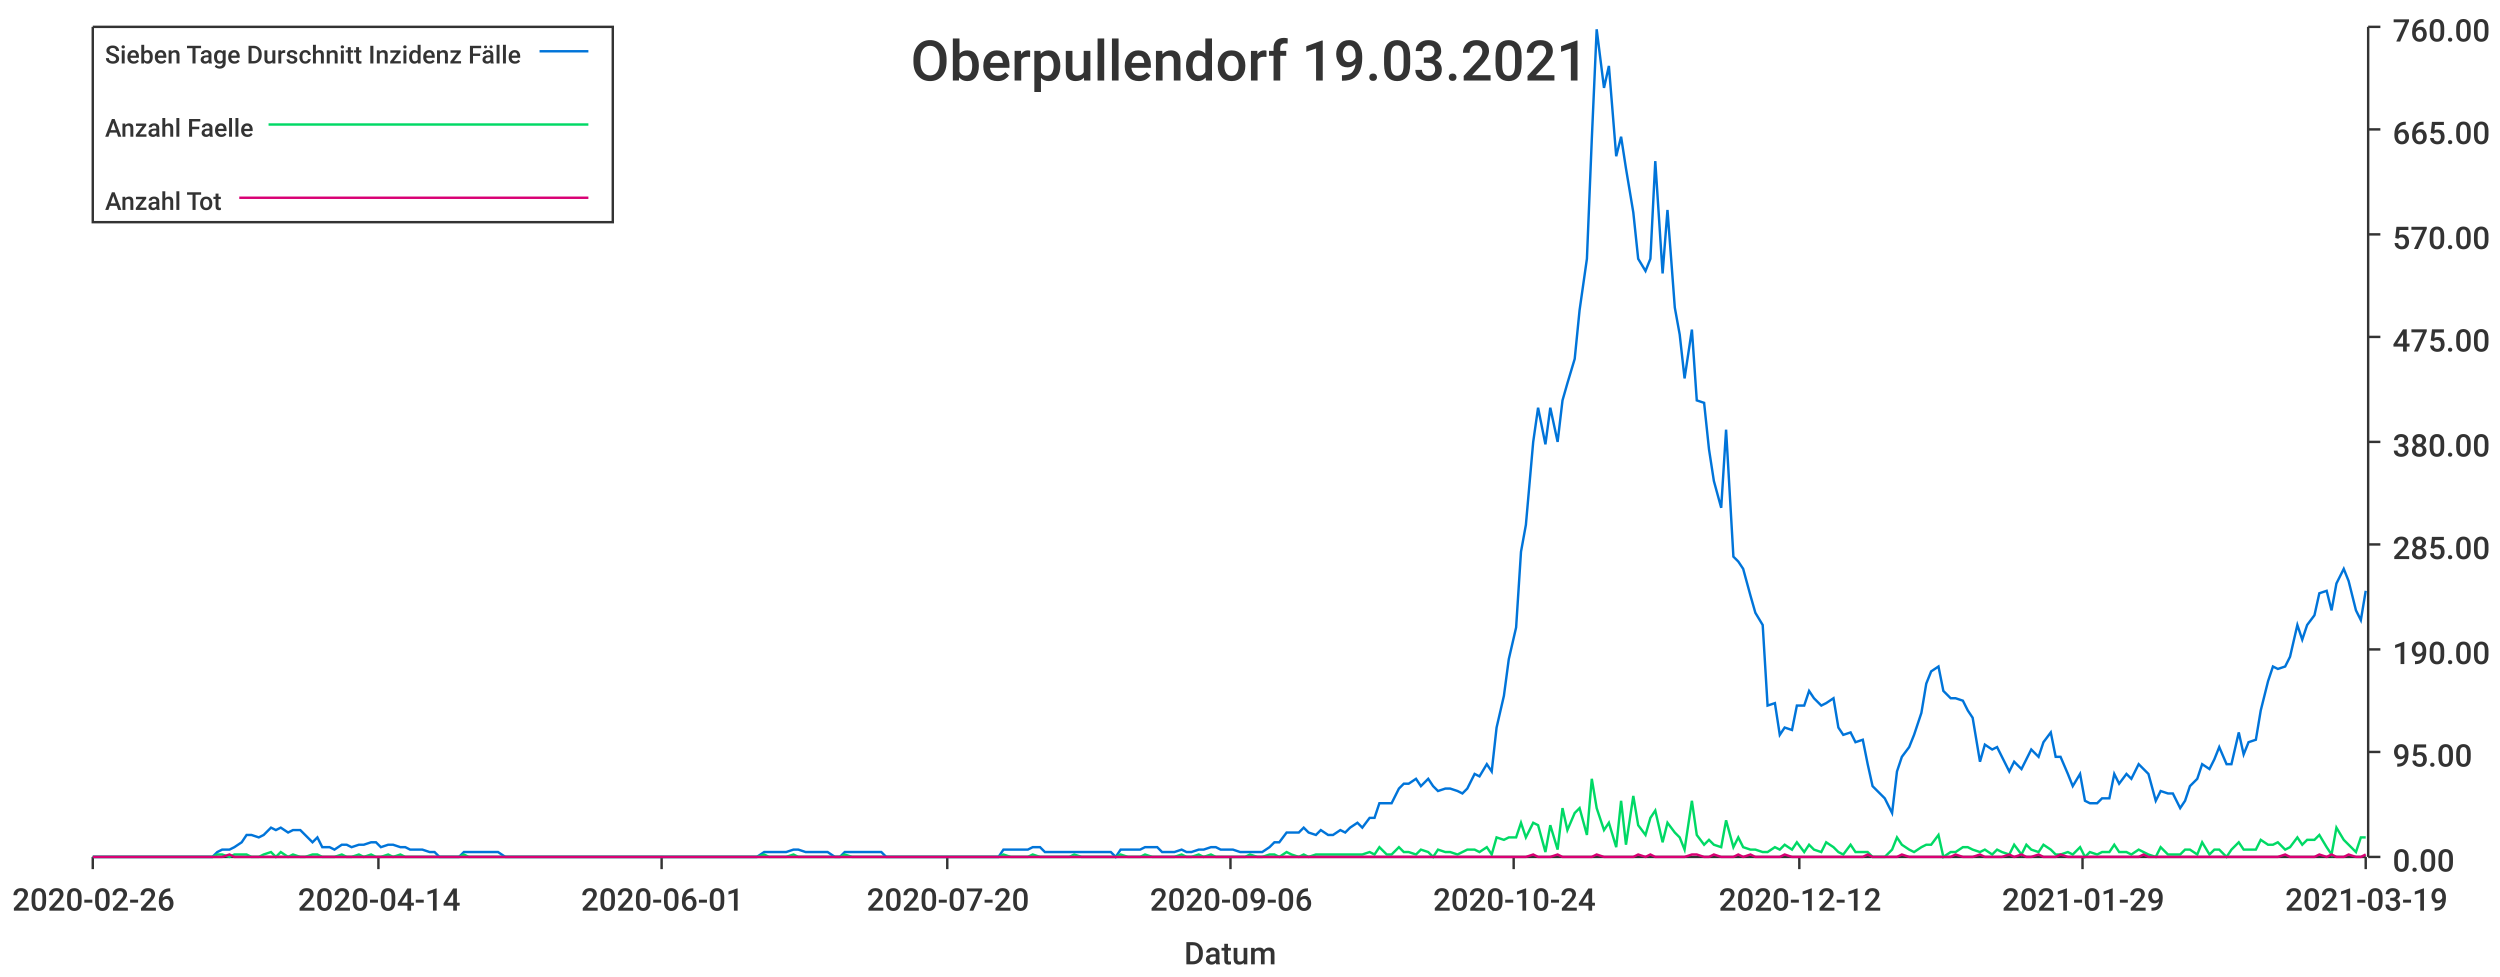
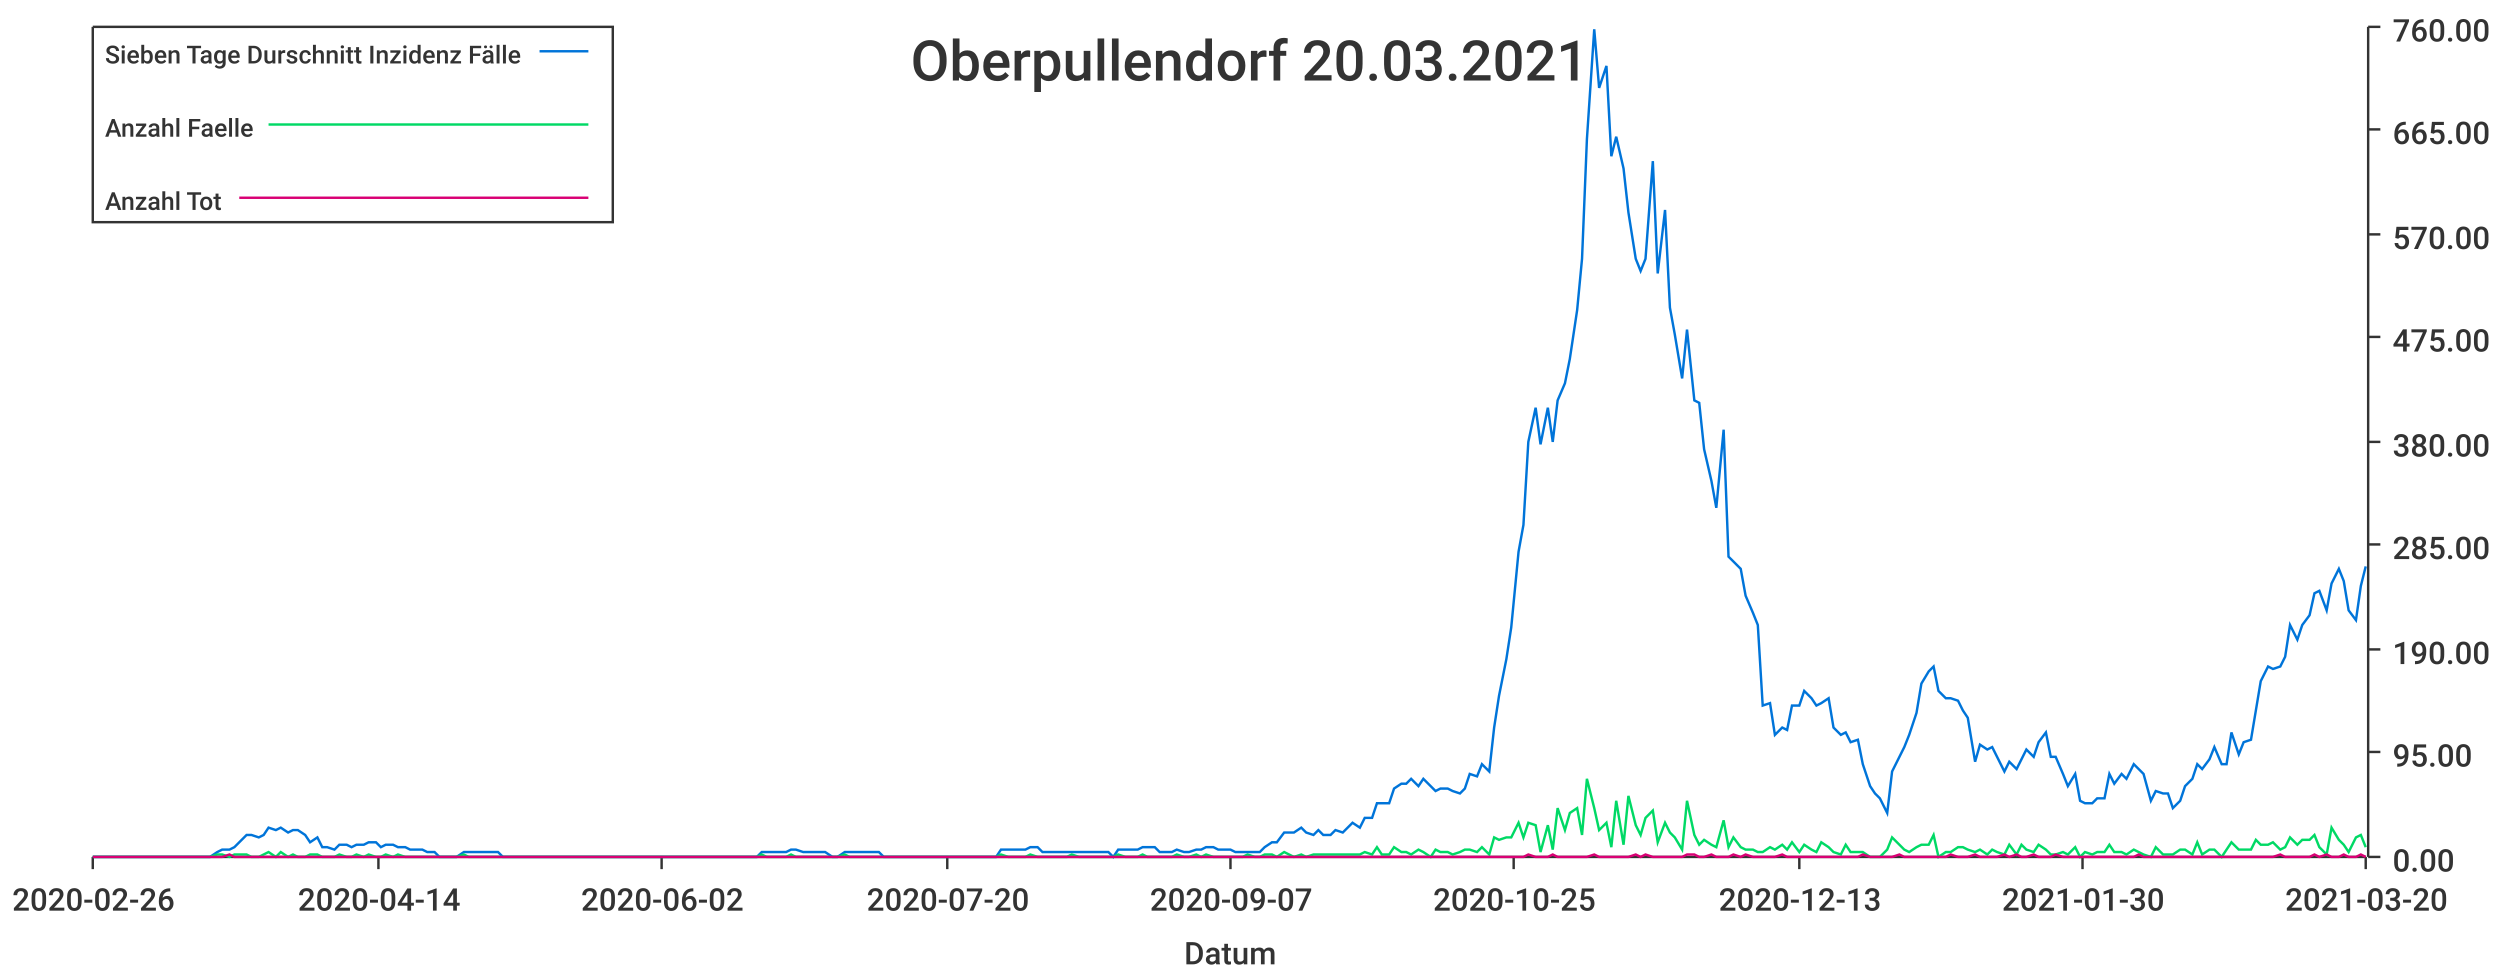
<svg xmlns="http://www.w3.org/2000/svg" width="1024" height="400">\n<path d="M 0 0 L 1024 0 L 1024 400 L 0 400 L 0 0" style="stroke-width:0;stroke:rgba(255,255,255,1.0);fill:rgba(255,255,255,1.0)" />
  <path d="M 38 11 L 969 11 L 969 351 L 38 351 L 38 11" style="stroke-width:0;stroke:rgba(255,255,255,1.0);fill:rgba(255,255,255,1.0)" />
  <path d="M 38 351 L 969 351" style="stroke-width:1;stroke:rgba(51,51,51,1.0);fill:none" />
  <path d="M 38 351 L 38 356" style="stroke-width:1;stroke:rgba(51,51,51,1.0);fill:none" />
  <text x="5" y="373" style="stroke-width:0;stroke:none;fill:rgba(51,51,51,1.0);font-size:12.8px;font-family:'Roboto Medium',sans-serif">2020-02-26</text>
  <path d="M 155 351 L 155 356" style="stroke-width:1;stroke:rgba(51,51,51,1.0);fill:none" />
  <text x="122" y="373" style="stroke-width:0;stroke:none;fill:rgba(51,51,51,1.0);font-size:12.8px;font-family:'Roboto Medium',sans-serif">2020-04-14</text>
  <path d="M 271 351 L 271 356" style="stroke-width:1;stroke:rgba(51,51,51,1.0);fill:none" />
-   <text x="238" y="373" style="stroke-width:0;stroke:none;fill:rgba(51,51,51,1.0);font-size:12.8px;font-family:'Roboto Medium',sans-serif">2020-06-01</text>
+   <text x="238" y="373" style="stroke-width:0;stroke:none;fill:rgba(51,51,51,1.0);font-size:12.8px;font-family:'Roboto Medium',sans-serif">2020-06-02</text>
  <path d="M 388 351 L 388 356" style="stroke-width:1;stroke:rgba(51,51,51,1.0);fill:none" />
  <text x="355" y="373" style="stroke-width:0;stroke:none;fill:rgba(51,51,51,1.0);font-size:12.8px;font-family:'Roboto Medium',sans-serif">2020-07-20</text>
  <path d="M 504 351 L 504 356" style="stroke-width:1;stroke:rgba(51,51,51,1.0);fill:none" />
-   <text x="471" y="373" style="stroke-width:0;stroke:none;fill:rgba(51,51,51,1.0);font-size:12.8px;font-family:'Roboto Medium',sans-serif">2020-09-06</text>
+   <text x="471" y="373" style="stroke-width:0;stroke:none;fill:rgba(51,51,51,1.0);font-size:12.8px;font-family:'Roboto Medium',sans-serif">2020-09-07</text>
  <path d="M 620 351 L 620 356" style="stroke-width:1;stroke:rgba(51,51,51,1.0);fill:none" />
-   <text x="587" y="373" style="stroke-width:0;stroke:none;fill:rgba(51,51,51,1.0);font-size:12.8px;font-family:'Roboto Medium',sans-serif">2020-10-24</text>
+   <text x="587" y="373" style="stroke-width:0;stroke:none;fill:rgba(51,51,51,1.0);font-size:12.8px;font-family:'Roboto Medium',sans-serif">2020-10-25</text>
  <path d="M 737 351 L 737 356" style="stroke-width:1;stroke:rgba(51,51,51,1.0);fill:none" />
-   <text x="704" y="373" style="stroke-width:0;stroke:none;fill:rgba(51,51,51,1.0);font-size:12.8px;font-family:'Roboto Medium',sans-serif">2020-12-12</text>
+   <text x="704" y="373" style="stroke-width:0;stroke:none;fill:rgba(51,51,51,1.0);font-size:12.8px;font-family:'Roboto Medium',sans-serif">2020-12-13</text>
  <path d="M 853 351 L 853 356" style="stroke-width:1;stroke:rgba(51,51,51,1.0);fill:none" />
-   <text x="820" y="373" style="stroke-width:0;stroke:none;fill:rgba(51,51,51,1.0);font-size:12.8px;font-family:'Roboto Medium',sans-serif">2021-01-29</text>
+   <text x="820" y="373" style="stroke-width:0;stroke:none;fill:rgba(51,51,51,1.0);font-size:12.8px;font-family:'Roboto Medium',sans-serif">2021-01-30</text>
  <path d="M 969 351 L 969 356" style="stroke-width:1;stroke:rgba(51,51,51,1.0);fill:none" />
-   <text x="936" y="373" style="stroke-width:0;stroke:none;fill:rgba(51,51,51,1.0);font-size:12.8px;font-family:'Roboto Medium',sans-serif">2021-03-19</text>
+   <text x="936" y="373" style="stroke-width:0;stroke:none;fill:rgba(51,51,51,1.0);font-size:12.8px;font-family:'Roboto Medium',sans-serif">2021-03-20</text>
  <text x="485" y="395" style="stroke-width:0;stroke:none;fill:rgba(51,51,51,1.0);font-size:12.8px;font-family:'Roboto Medium',sans-serif">Datum</text>
  <path d="M 970 351 L 970 11" style="stroke-width:1;stroke:rgba(51,51,51,1.0);fill:none" />
  <path d="M 970 351 L 975 351" style="stroke-width:1;stroke:rgba(51,51,51,1.0);fill:none" />
  <text x="980" y="357" style="stroke-width:0;stroke:none;fill:rgba(51,51,51,1.0);font-size:12.8px;font-family:'Roboto Medium',sans-serif">0.00</text>
  <path d="M 970 308 L 975 308" style="stroke-width:1;stroke:rgba(51,51,51,1.0);fill:none" />
  <text x="980" y="314" style="stroke-width:0;stroke:none;fill:rgba(51,51,51,1.0);font-size:12.8px;font-family:'Roboto Medium',sans-serif">95.00</text>
  <path d="M 970 266 L 975 266" style="stroke-width:1;stroke:rgba(51,51,51,1.0);fill:none" />
  <text x="980" y="272" style="stroke-width:0;stroke:none;fill:rgba(51,51,51,1.0);font-size:12.8px;font-family:'Roboto Medium',sans-serif">190.00</text>
  <path d="M 970 223 L 975 223" style="stroke-width:1;stroke:rgba(51,51,51,1.0);fill:none" />
  <text x="980" y="229" style="stroke-width:0;stroke:none;fill:rgba(51,51,51,1.0);font-size:12.8px;font-family:'Roboto Medium',sans-serif">285.00</text>
  <path d="M 970 181 L 975 181" style="stroke-width:1;stroke:rgba(51,51,51,1.0);fill:none" />
  <text x="980" y="187" style="stroke-width:0;stroke:none;fill:rgba(51,51,51,1.0);font-size:12.8px;font-family:'Roboto Medium',sans-serif">380.00</text>
  <path d="M 970 138 L 975 138" style="stroke-width:1;stroke:rgba(51,51,51,1.0);fill:none" />
  <text x="980" y="144" style="stroke-width:0;stroke:none;fill:rgba(51,51,51,1.0);font-size:12.8px;font-family:'Roboto Medium',sans-serif">475.00</text>
  <path d="M 970 96 L 975 96" style="stroke-width:1;stroke:rgba(51,51,51,1.0);fill:none" />
  <text x="980" y="102" style="stroke-width:0;stroke:none;fill:rgba(51,51,51,1.0);font-size:12.8px;font-family:'Roboto Medium',sans-serif">570.00</text>
  <path d="M 970 53 L 975 53" style="stroke-width:1;stroke:rgba(51,51,51,1.0);fill:none" />
  <text x="980" y="59" style="stroke-width:0;stroke:none;fill:rgba(51,51,51,1.0);font-size:12.8px;font-family:'Roboto Medium',sans-serif">665.00</text>
  <path d="M 970 11 L 975 11" style="stroke-width:1;stroke:rgba(51,51,51,1.0);fill:none" />
  <text x="980" y="17" style="stroke-width:0;stroke:none;fill:rgba(51,51,51,1.0);font-size:12.8px;font-family:'Roboto Medium',sans-serif">760.00</text>
-   <path d="M 38 351 L 41 351 L 43 351 L 46 351 L 48 351 L 51 351 L 53 351 L 55 351 L 58 351 L 60 351 L 63 351 L 65 351 L 67 351 L 70 351 L 72 351 L 75 351 L 77 351 L 79 351 L 82 351 L 84 351 L 87 351 L 89 349 L 91 348 L 94 348 L 96 347 L 99 345 L 101 342 L 103 342 L 106 343 L 108 342 L 111 339 L 113 340 L 115 339 L 118 341 L 120 340 L 123 340 L 125 342 L 128 345 L 130 343 L 132 347 L 135 347 L 137 348 L 140 346 L 142 346 L 144 347 L 147 346 L 149 346 L 152 345 L 154 345 L 156 347 L 159 346 L 161 346 L 164 347 L 166 347 L 168 348 L 171 348 L 173 348 L 176 349 L 178 349 L 180 351 L 183 351 L 185 351 L 188 351 L 190 349 L 192 349 L 195 349 L 197 349 L 200 349 L 202 349 L 204 349 L 207 351 L 209 351 L 212 351 L 214 351 L 217 351 L 219 351 L 221 351 L 224 351 L 226 351 L 229 351 L 231 351 L 233 351 L 236 351 L 238 351 L 241 351 L 243 351 L 245 351 L 248 351 L 250 351 L 253 351 L 255 351 L 257 351 L 260 351 L 262 351 L 265 351 L 267 351 L 269 351 L 272 351 L 274 351 L 277 351 L 279 351 L 281 351 L 284 351 L 286 351 L 289 351 L 291 351 L 294 351 L 296 351 L 298 351 L 301 351 L 303 351 L 306 351 L 308 351 L 310 351 L 313 349 L 315 349 L 318 349 L 320 349 L 322 349 L 325 348 L 327 348 L 330 349 L 332 349 L 334 349 L 337 349 L 339 349 L 342 351 L 344 351 L 346 349 L 349 349 L 351 349 L 354 349 L 356 349 L 358 349 L 361 349 L 363 351 L 366 351 L 368 351 L 370 351 L 373 351 L 375 351 L 378 351 L 380 351 L 383 351 L 385 351 L 387 351 L 390 351 L 392 351 L 395 351 L 397 351 L 399 351 L 402 351 L 404 351 L 407 351 L 409 351 L 411 348 L 414 348 L 416 348 L 419 348 L 421 348 L 423 347 L 426 347 L 428 349 L 431 349 L 433 349 L 435 349 L 438 349 L 440 349 L 443 349 L 445 349 L 447 349 L 450 349 L 452 349 L 455 349 L 457 351 L 459 348 L 462 348 L 464 348 L 467 348 L 469 347 L 472 347 L 474 347 L 476 349 L 479 349 L 481 349 L 484 348 L 486 349 L 488 349 L 491 348 L 493 348 L 496 347 L 498 347 L 500 348 L 503 348 L 505 348 L 508 349 L 510 349 L 512 349 L 515 349 L 517 349 L 520 347 L 522 345 L 524 345 L 527 341 L 529 341 L 532 341 L 534 339 L 536 341 L 539 342 L 541 340 L 544 342 L 546 342 L 549 340 L 551 341 L 553 339 L 556 337 L 558 339 L 561 335 L 563 335 L 565 329 L 568 329 L 570 329 L 573 323 L 575 321 L 577 321 L 580 319 L 582 322 L 585 319 L 587 322 L 589 324 L 592 323 L 594 323 L 597 324 L 599 325 L 601 323 L 604 317 L 606 318 L 609 313 L 611 316 L 613 298 L 616 285 L 618 270 L 621 257 L 623 226 L 625 215 L 628 181 L 630 167 L 633 182 L 635 167 L 638 181 L 640 164 L 642 157 L 645 147 L 647 127 L 650 106 L 652 57 L 654 12 L 657 36 L 659 27 L 662 64 L 664 56 L 666 69 L 669 87 L 671 106 L 674 111 L 676 106 L 678 66 L 681 112 L 683 86 L 686 126 L 688 137 L 690 155 L 693 135 L 695 164 L 698 165 L 700 184 L 702 197 L 705 208 L 707 176 L 710 228 L 712 230 L 714 233 L 717 244 L 719 251 L 722 256 L 724 289 L 727 288 L 729 301 L 731 298 L 734 299 L 736 289 L 739 289 L 741 283 L 743 286 L 746 289 L 748 288 L 751 286 L 753 298 L 755 301 L 758 300 L 760 304 L 763 303 L 765 313 L 767 322 L 770 325 L 772 327 L 775 333 L 777 316 L 779 310 L 782 306 L 784 301 L 787 292 L 789 280 L 791 275 L 794 273 L 796 283 L 799 286 L 801 286 L 804 287 L 806 291 L 808 294 L 811 312 L 813 305 L 816 307 L 818 306 L 820 310 L 823 316 L 825 312 L 828 315 L 830 311 L 832 307 L 835 310 L 837 304 L 840 300 L 842 310 L 844 310 L 847 317 L 849 322 L 852 317 L 854 328 L 856 329 L 859 329 L 861 327 L 864 327 L 866 317 L 868 321 L 871 317 L 873 319 L 876 313 L 878 315 L 880 317 L 883 328 L 885 324 L 888 325 L 890 325 L 893 331 L 895 328 L 897 322 L 900 319 L 902 313 L 905 315 L 907 311 L 909 306 L 912 313 L 914 313 L 917 300 L 919 309 L 921 304 L 924 303 L 926 291 L 929 279 L 931 273 L 933 274 L 936 273 L 938 269 L 941 256 L 943 262 L 945 256 L 948 252 L 950 243 L 953 242 L 955 250 L 957 239 L 960 233 L 962 238 L 965 250 L 967 254 L 969 242" style="stroke-width:1;stroke:rgba(0,116,217,1.0);fill:none" />
-   <path d="M 38 351 L 41 351 L 43 351 L 46 351 L 48 351 L 51 351 L 53 351 L 55 351 L 58 351 L 60 351 L 63 351 L 65 351 L 67 351 L 70 351 L 72 351 L 75 351 L 77 351 L 79 351 L 82 351 L 84 351 L 87 351 L 89 350 L 91 350 L 94 351 L 96 350 L 99 350 L 101 350 L 103 351 L 106 351 L 108 350 L 111 349 L 113 351 L 115 349 L 118 351 L 120 350 L 123 351 L 125 351 L 128 350 L 130 350 L 132 351 L 135 351 L 137 351 L 140 350 L 142 351 L 144 351 L 147 350 L 149 351 L 152 350 L 154 351 L 156 351 L 159 350 L 161 351 L 164 350 L 166 351 L 168 351 L 171 351 L 173 351 L 176 351 L 178 351 L 180 351 L 183 351 L 185 351 L 188 351 L 190 350 L 192 351 L 195 351 L 197 351 L 200 351 L 202 351 L 204 351 L 207 351 L 209 351 L 212 351 L 214 351 L 217 351 L 219 351 L 221 351 L 224 351 L 226 351 L 229 351 L 231 351 L 233 351 L 236 351 L 238 351 L 241 351 L 243 351 L 245 351 L 248 351 L 250 351 L 253 351 L 255 351 L 257 351 L 260 351 L 262 351 L 265 351 L 267 351 L 269 351 L 272 351 L 274 351 L 277 351 L 279 351 L 281 351 L 284 351 L 286 351 L 289 351 L 291 351 L 294 351 L 296 351 L 298 351 L 301 351 L 303 351 L 306 351 L 308 351 L 310 351 L 313 350 L 315 351 L 318 351 L 320 351 L 322 351 L 325 350 L 327 351 L 330 351 L 332 351 L 334 351 L 337 351 L 339 351 L 342 351 L 344 351 L 346 350 L 349 351 L 351 351 L 354 351 L 356 351 L 358 351 L 361 351 L 363 351 L 366 351 L 368 351 L 370 351 L 373 351 L 375 351 L 378 351 L 380 351 L 383 351 L 385 351 L 387 351 L 390 351 L 392 351 L 395 351 L 397 351 L 399 351 L 402 351 L 404 351 L 407 351 L 409 351 L 411 350 L 414 351 L 416 351 L 419 351 L 421 351 L 423 350 L 426 351 L 428 351 L 431 351 L 433 351 L 435 351 L 438 351 L 440 350 L 443 351 L 445 351 L 447 351 L 450 351 L 452 351 L 455 351 L 457 351 L 459 350 L 462 351 L 464 351 L 467 351 L 469 350 L 472 351 L 474 351 L 476 351 L 479 351 L 481 351 L 484 350 L 486 351 L 488 351 L 491 350 L 493 351 L 496 350 L 498 351 L 500 351 L 503 351 L 505 351 L 508 351 L 510 351 L 512 350 L 515 351 L 517 351 L 520 350 L 522 350 L 524 351 L 527 349 L 529 350 L 532 351 L 534 350 L 536 351 L 539 350 L 541 350 L 544 350 L 546 350 L 549 350 L 551 350 L 553 350 L 556 350 L 558 350 L 561 349 L 563 350 L 565 347 L 568 350 L 570 350 L 573 347 L 575 349 L 577 349 L 580 350 L 582 348 L 585 349 L 587 351 L 589 348 L 592 349 L 594 349 L 597 350 L 599 349 L 601 348 L 604 348 L 606 349 L 609 347 L 611 350 L 613 343 L 616 344 L 618 343 L 621 343 L 623 337 L 625 343 L 628 337 L 630 338 L 633 349 L 635 338 L 638 348 L 640 331 L 642 340 L 645 333 L 647 331 L 650 342 L 652 319 L 654 331 L 657 340 L 659 337 L 662 347 L 664 328 L 666 346 L 669 326 L 671 338 L 674 342 L 676 335 L 678 332 L 681 345 L 683 337 L 686 341 L 688 343 L 690 348 L 693 328 L 695 342 L 698 346 L 700 344 L 702 346 L 705 347 L 707 336 L 710 347 L 712 343 L 714 347 L 717 348 L 719 348 L 722 349 L 724 349 L 727 347 L 729 348 L 731 346 L 734 348 L 736 345 L 739 349 L 741 346 L 743 348 L 746 349 L 748 345 L 751 347 L 753 349 L 755 350 L 758 346 L 760 349 L 763 349 L 765 349 L 767 351 L 770 351 L 772 351 L 775 348 L 777 343 L 779 346 L 782 348 L 784 349 L 787 347 L 789 346 L 791 346 L 794 342 L 796 351 L 799 349 L 801 349 L 804 347 L 806 347 L 808 348 L 811 349 L 813 348 L 816 350 L 818 348 L 820 349 L 823 350 L 825 346 L 828 350 L 830 346 L 832 348 L 835 349 L 837 346 L 840 348 L 842 350 L 844 350 L 847 349 L 849 350 L 852 347 L 854 351 L 856 349 L 859 350 L 861 349 L 864 349 L 866 346 L 868 349 L 871 349 L 873 350 L 876 348 L 878 349 L 880 350 L 883 351 L 885 347 L 888 350 L 890 350 L 893 350 L 895 348 L 897 348 L 900 350 L 902 345 L 905 350 L 907 348 L 909 348 L 912 351 L 914 348 L 917 345 L 919 348 L 921 348 L 924 348 L 926 344 L 929 346 L 931 346 L 933 345 L 936 348 L 938 347 L 941 343 L 943 346 L 945 344 L 948 344 L 950 342 L 953 347 L 955 350 L 957 339 L 960 344 L 962 346 L 965 349 L 967 343 L 969 343" style="stroke-width:1;stroke:rgba(0,217,101,1.0);fill:none" />
-   <path d="M 38 351 L 41 351 L 43 351 L 46 351 L 48 351 L 51 351 L 53 351 L 55 351 L 58 351 L 60 351 L 63 351 L 65 351 L 67 351 L 70 351 L 72 351 L 75 351 L 77 351 L 79 351 L 82 351 L 84 351 L 87 351 L 89 351 L 91 351 L 94 350 L 96 351 L 99 351 L 101 351 L 103 351 L 106 351 L 108 351 L 111 351 L 113 351 L 115 351 L 118 351 L 120 351 L 123 351 L 125 351 L 128 351 L 130 351 L 132 351 L 135 351 L 137 351 L 140 351 L 142 351 L 144 351 L 147 351 L 149 351 L 152 351 L 154 351 L 156 351 L 159 351 L 161 351 L 164 351 L 166 351 L 168 351 L 171 351 L 173 351 L 176 351 L 178 351 L 180 351 L 183 351 L 185 351 L 188 351 L 190 351 L 192 351 L 195 351 L 197 351 L 200 351 L 202 351 L 204 351 L 207 351 L 209 351 L 212 351 L 214 351 L 217 351 L 219 351 L 221 351 L 224 351 L 226 351 L 229 351 L 231 351 L 233 351 L 236 351 L 238 351 L 241 351 L 243 351 L 245 351 L 248 351 L 250 351 L 253 351 L 255 351 L 257 351 L 260 351 L 262 351 L 265 351 L 267 351 L 269 351 L 272 351 L 274 351 L 277 351 L 279 351 L 281 351 L 284 351 L 286 351 L 289 351 L 291 351 L 294 351 L 296 351 L 298 351 L 301 351 L 303 351 L 306 351 L 308 351 L 310 351 L 313 351 L 315 351 L 318 351 L 320 351 L 322 351 L 325 351 L 327 351 L 330 351 L 332 351 L 334 351 L 337 351 L 339 351 L 342 351 L 344 351 L 346 351 L 349 351 L 351 351 L 354 351 L 356 351 L 358 351 L 361 351 L 363 351 L 366 351 L 368 351 L 370 351 L 373 351 L 375 351 L 378 351 L 380 351 L 383 351 L 385 351 L 387 351 L 390 351 L 392 351 L 395 351 L 397 351 L 399 351 L 402 351 L 404 351 L 407 351 L 409 351 L 411 351 L 414 351 L 416 351 L 419 351 L 421 351 L 423 351 L 426 351 L 428 351 L 431 351 L 433 351 L 435 351 L 438 351 L 440 351 L 443 351 L 445 351 L 447 351 L 450 351 L 452 351 L 455 351 L 457 351 L 459 351 L 462 351 L 464 351 L 467 351 L 469 351 L 472 351 L 474 351 L 476 351 L 479 351 L 481 351 L 484 351 L 486 351 L 488 351 L 491 351 L 493 351 L 496 351 L 498 351 L 500 351 L 503 351 L 505 351 L 508 351 L 510 351 L 512 351 L 515 351 L 517 351 L 520 351 L 522 351 L 524 351 L 527 351 L 529 351 L 532 351 L 534 351 L 536 351 L 539 351 L 541 351 L 544 351 L 546 351 L 549 351 L 551 351 L 553 351 L 556 351 L 558 351 L 561 351 L 563 351 L 565 351 L 568 351 L 570 351 L 573 351 L 575 351 L 577 351 L 580 351 L 582 351 L 585 351 L 587 351 L 589 351 L 592 351 L 594 351 L 597 351 L 599 351 L 601 351 L 604 351 L 606 351 L 609 351 L 611 351 L 613 351 L 616 351 L 618 351 L 621 351 L 623 351 L 625 351 L 628 350 L 630 351 L 633 351 L 635 351 L 638 350 L 640 351 L 642 351 L 645 351 L 647 351 L 650 351 L 652 351 L 654 350 L 657 351 L 659 351 L 662 351 L 664 351 L 666 351 L 669 351 L 671 350 L 674 351 L 676 350 L 678 351 L 681 351 L 683 351 L 686 351 L 688 351 L 690 351 L 693 350 L 695 350 L 698 351 L 700 351 L 702 350 L 705 351 L 707 351 L 710 351 L 712 350 L 714 351 L 717 350 L 719 351 L 722 351 L 724 351 L 727 351 L 729 351 L 731 350 L 734 351 L 736 351 L 739 351 L 741 351 L 743 351 L 746 351 L 748 351 L 751 351 L 753 351 L 755 351 L 758 351 L 760 351 L 763 351 L 765 350 L 767 351 L 770 351 L 772 351 L 775 351 L 777 351 L 779 350 L 782 351 L 784 351 L 787 351 L 789 351 L 791 351 L 794 351 L 796 351 L 799 351 L 801 350 L 804 351 L 806 351 L 808 351 L 811 350 L 813 351 L 816 351 L 818 351 L 820 351 L 823 350 L 825 351 L 828 350 L 830 351 L 832 351 L 835 350 L 837 351 L 840 351 L 842 351 L 844 350 L 847 351 L 849 351 L 852 351 L 854 351 L 856 351 L 859 351 L 861 351 L 864 351 L 866 351 L 868 351 L 871 351 L 873 351 L 876 351 L 878 350 L 880 351 L 883 351 L 885 351 L 888 351 L 890 351 L 893 351 L 895 351 L 897 351 L 900 351 L 902 351 L 905 351 L 907 351 L 909 351 L 912 351 L 914 351 L 917 351 L 919 351 L 921 351 L 924 351 L 926 351 L 929 351 L 931 351 L 933 351 L 936 350 L 938 351 L 941 351 L 943 351 L 945 351 L 948 351 L 950 350 L 953 351 L 955 350 L 957 351 L 960 351 L 962 350 L 965 351 L 967 351 L 969 350" style="stroke-width:1;stroke:rgba(217,0,116,1.0);fill:none" />
-   <text x="373" y="33" style="stroke-width:0;stroke:none;fill:rgba(51,51,51,1.0);font-size:23.0px;font-family:'Roboto Medium',sans-serif">Oberpullendorf 19.03.2021</text>
+   <path d="M 38 351 L 41 351 L 43 351 L 46 351 L 48 351 L 50 351 L 53 351 L 55 351 L 58 351 L 60 351 L 62 351 L 65 351 L 67 351 L 70 351 L 72 351 L 74 351 L 77 351 L 79 351 L 82 351 L 84 351 L 86 351 L 89 349 L 91 348 L 94 348 L 96 347 L 98 345 L 101 342 L 103 342 L 106 343 L 108 342 L 110 339 L 113 340 L 115 339 L 118 341 L 120 340 L 122 340 L 125 342 L 127 345 L 130 343 L 132 347 L 134 347 L 137 348 L 139 346 L 142 346 L 144 347 L 146 346 L 149 346 L 151 345 L 154 345 L 156 347 L 158 346 L 161 346 L 163 347 L 166 347 L 168 348 L 170 348 L 173 348 L 175 349 L 178 349 L 180 351 L 182 351 L 185 351 L 187 351 L 190 349 L 192 349 L 194 349 L 197 349 L 199 349 L 202 349 L 204 349 L 206 351 L 209 351 L 211 351 L 214 351 L 216 351 L 218 351 L 221 351 L 223 351 L 226 351 L 228 351 L 230 351 L 233 351 L 235 351 L 238 351 L 240 351 L 242 351 L 245 351 L 247 351 L 250 351 L 252 351 L 254 351 L 257 351 L 259 351 L 262 351 L 264 351 L 266 351 L 269 351 L 271 351 L 274 351 L 276 351 L 278 351 L 281 351 L 283 351 L 286 351 L 288 351 L 290 351 L 293 351 L 295 351 L 298 351 L 300 351 L 302 351 L 305 351 L 307 351 L 310 351 L 312 349 L 314 349 L 317 349 L 319 349 L 322 349 L 324 348 L 326 348 L 329 349 L 331 349 L 334 349 L 336 349 L 338 349 L 341 351 L 343 351 L 346 349 L 348 349 L 350 349 L 353 349 L 355 349 L 358 349 L 360 349 L 362 351 L 365 351 L 367 351 L 370 351 L 372 351 L 374 351 L 377 351 L 379 351 L 382 351 L 384 351 L 386 351 L 389 351 L 391 351 L 394 351 L 396 351 L 398 351 L 401 351 L 403 351 L 406 351 L 408 351 L 410 348 L 413 348 L 415 348 L 418 348 L 420 348 L 422 347 L 425 347 L 427 349 L 430 349 L 432 349 L 434 349 L 437 349 L 439 349 L 442 349 L 444 349 L 446 349 L 449 349 L 451 349 L 454 349 L 456 351 L 458 348 L 461 348 L 463 348 L 466 348 L 468 347 L 470 347 L 473 347 L 475 349 L 478 349 L 480 349 L 482 348 L 485 349 L 487 349 L 490 348 L 492 348 L 494 347 L 497 347 L 499 348 L 502 348 L 504 348 L 506 349 L 509 349 L 511 349 L 514 349 L 516 349 L 518 347 L 521 345 L 523 345 L 526 341 L 528 341 L 530 341 L 533 339 L 535 341 L 538 342 L 540 340 L 542 342 L 545 342 L 547 340 L 550 341 L 552 339 L 554 337 L 557 339 L 559 335 L 562 335 L 564 329 L 566 329 L 569 329 L 571 323 L 574 321 L 576 321 L 578 319 L 581 322 L 583 319 L 586 322 L 588 324 L 590 323 L 593 323 L 595 324 L 598 325 L 600 323 L 602 317 L 605 318 L 607 313 L 610 316 L 612 298 L 614 285 L 617 270 L 619 257 L 622 226 L 624 215 L 626 181 L 629 167 L 631 182 L 634 167 L 636 181 L 638 164 L 641 157 L 643 147 L 646 127 L 648 106 L 650 57 L 653 12 L 655 36 L 658 27 L 660 64 L 662 56 L 665 69 L 667 87 L 670 106 L 672 111 L 674 106 L 677 66 L 679 112 L 682 86 L 684 126 L 686 137 L 689 155 L 691 135 L 694 164 L 696 165 L 698 184 L 701 197 L 703 208 L 706 176 L 708 228 L 710 230 L 713 233 L 715 244 L 718 251 L 720 256 L 722 289 L 725 288 L 727 301 L 730 298 L 732 299 L 734 289 L 737 289 L 739 283 L 742 286 L 744 289 L 746 288 L 749 286 L 751 298 L 754 301 L 756 300 L 758 304 L 761 303 L 763 313 L 766 322 L 768 325 L 770 327 L 773 333 L 775 316 L 778 310 L 780 306 L 782 301 L 785 292 L 787 280 L 790 275 L 792 273 L 794 283 L 797 286 L 799 286 L 802 287 L 804 291 L 806 294 L 809 312 L 811 305 L 814 307 L 816 306 L 818 310 L 821 316 L 823 312 L 826 315 L 828 311 L 830 307 L 833 310 L 835 304 L 838 300 L 840 310 L 842 310 L 845 317 L 847 322 L 850 317 L 852 328 L 854 329 L 857 329 L 859 327 L 862 327 L 864 317 L 866 321 L 869 317 L 871 319 L 874 313 L 876 315 L 878 317 L 881 328 L 883 324 L 886 325 L 888 325 L 890 331 L 893 328 L 895 322 L 898 319 L 900 313 L 902 315 L 905 311 L 907 306 L 910 313 L 912 313 L 914 300 L 917 309 L 919 304 L 922 303 L 924 291 L 926 279 L 929 273 L 931 274 L 934 273 L 936 269 L 938 256 L 941 262 L 943 256 L 946 252 L 948 243 L 950 242 L 953 250 L 955 239 L 958 233 L 960 238 L 962 250 L 965 254 L 967 240 L 969 232" style="stroke-width:1;stroke:rgba(0,116,217,1.0);fill:none" />
+   <path d="M 38 351 L 41 351 L 43 351 L 46 351 L 48 351 L 50 351 L 53 351 L 55 351 L 58 351 L 60 351 L 62 351 L 65 351 L 67 351 L 70 351 L 72 351 L 74 351 L 77 351 L 79 351 L 82 351 L 84 351 L 86 351 L 89 350 L 91 350 L 94 351 L 96 350 L 98 350 L 101 350 L 103 351 L 106 351 L 108 350 L 110 349 L 113 351 L 115 349 L 118 351 L 120 350 L 122 351 L 125 351 L 127 350 L 130 350 L 132 351 L 134 351 L 137 351 L 139 350 L 142 351 L 144 351 L 146 350 L 149 351 L 151 350 L 154 351 L 156 351 L 158 350 L 161 351 L 163 350 L 166 351 L 168 351 L 170 351 L 173 351 L 175 351 L 178 351 L 180 351 L 182 351 L 185 351 L 187 351 L 190 350 L 192 351 L 194 351 L 197 351 L 199 351 L 202 351 L 204 351 L 206 351 L 209 351 L 211 351 L 214 351 L 216 351 L 218 351 L 221 351 L 223 351 L 226 351 L 228 351 L 230 351 L 233 351 L 235 351 L 238 351 L 240 351 L 242 351 L 245 351 L 247 351 L 250 351 L 252 351 L 254 351 L 257 351 L 259 351 L 262 351 L 264 351 L 266 351 L 269 351 L 271 351 L 274 351 L 276 351 L 278 351 L 281 351 L 283 351 L 286 351 L 288 351 L 290 351 L 293 351 L 295 351 L 298 351 L 300 351 L 302 351 L 305 351 L 307 351 L 310 351 L 312 350 L 314 351 L 317 351 L 319 351 L 322 351 L 324 350 L 326 351 L 329 351 L 331 351 L 334 351 L 336 351 L 338 351 L 341 351 L 343 351 L 346 350 L 348 351 L 350 351 L 353 351 L 355 351 L 358 351 L 360 351 L 362 351 L 365 351 L 367 351 L 370 351 L 372 351 L 374 351 L 377 351 L 379 351 L 382 351 L 384 351 L 386 351 L 389 351 L 391 351 L 394 351 L 396 351 L 398 351 L 401 351 L 403 351 L 406 351 L 408 351 L 410 350 L 413 351 L 415 351 L 418 351 L 420 351 L 422 350 L 425 351 L 427 351 L 430 351 L 432 351 L 434 351 L 437 351 L 439 350 L 442 351 L 444 351 L 446 351 L 449 351 L 451 351 L 454 351 L 456 351 L 458 350 L 461 351 L 463 351 L 466 351 L 468 350 L 470 351 L 473 351 L 475 351 L 478 351 L 480 351 L 482 350 L 485 351 L 487 351 L 490 350 L 492 351 L 494 350 L 497 351 L 499 351 L 502 351 L 504 351 L 506 351 L 509 351 L 511 350 L 514 351 L 516 351 L 518 350 L 521 350 L 523 351 L 526 349 L 528 350 L 530 351 L 533 350 L 535 351 L 538 350 L 540 350 L 542 350 L 545 350 L 547 350 L 550 350 L 552 350 L 554 350 L 557 350 L 559 349 L 562 350 L 564 347 L 566 350 L 569 350 L 571 347 L 574 349 L 576 349 L 578 350 L 581 348 L 583 349 L 586 351 L 588 348 L 590 349 L 593 349 L 595 350 L 598 349 L 600 348 L 602 348 L 605 349 L 607 347 L 610 350 L 612 343 L 614 344 L 617 343 L 619 343 L 622 337 L 624 343 L 626 337 L 629 338 L 631 349 L 634 338 L 636 348 L 638 331 L 641 340 L 643 333 L 646 331 L 648 342 L 650 319 L 653 331 L 655 340 L 658 337 L 660 347 L 662 328 L 665 346 L 667 326 L 670 338 L 672 342 L 674 335 L 677 332 L 679 345 L 682 337 L 684 341 L 686 343 L 689 348 L 691 328 L 694 342 L 696 346 L 698 344 L 701 346 L 703 347 L 706 336 L 708 347 L 710 343 L 713 347 L 715 348 L 718 348 L 720 349 L 722 349 L 725 347 L 727 348 L 730 346 L 732 348 L 734 345 L 737 349 L 739 346 L 742 348 L 744 349 L 746 345 L 749 347 L 751 349 L 754 350 L 756 346 L 758 349 L 761 349 L 763 349 L 766 351 L 768 351 L 770 351 L 773 348 L 775 343 L 778 346 L 780 348 L 782 349 L 785 347 L 787 346 L 790 346 L 792 342 L 794 351 L 797 349 L 799 349 L 802 347 L 804 347 L 806 348 L 809 349 L 811 348 L 814 350 L 816 348 L 818 349 L 821 350 L 823 346 L 826 350 L 828 346 L 830 348 L 833 349 L 835 346 L 838 348 L 840 350 L 842 350 L 845 349 L 847 350 L 850 347 L 852 351 L 854 349 L 857 350 L 859 349 L 862 349 L 864 346 L 866 349 L 869 349 L 871 350 L 874 348 L 876 349 L 878 350 L 881 351 L 883 347 L 886 350 L 888 350 L 890 350 L 893 348 L 895 348 L 898 350 L 900 345 L 902 350 L 905 348 L 907 348 L 910 351 L 912 348 L 914 345 L 917 348 L 919 348 L 922 348 L 924 344 L 926 346 L 929 346 L 931 345 L 934 348 L 936 347 L 938 343 L 941 346 L 943 344 L 946 344 L 948 342 L 950 347 L 953 350 L 955 339 L 958 344 L 960 346 L 962 349 L 965 343 L 967 342 L 969 347" style="stroke-width:1;stroke:rgba(0,217,101,1.0);fill:none" />
+   <path d="M 38 351 L 41 351 L 43 351 L 46 351 L 48 351 L 50 351 L 53 351 L 55 351 L 58 351 L 60 351 L 62 351 L 65 351 L 67 351 L 70 351 L 72 351 L 74 351 L 77 351 L 79 351 L 82 351 L 84 351 L 86 351 L 89 351 L 91 351 L 94 350 L 96 351 L 98 351 L 101 351 L 103 351 L 106 351 L 108 351 L 110 351 L 113 351 L 115 351 L 118 351 L 120 351 L 122 351 L 125 351 L 127 351 L 130 351 L 132 351 L 134 351 L 137 351 L 139 351 L 142 351 L 144 351 L 146 351 L 149 351 L 151 351 L 154 351 L 156 351 L 158 351 L 161 351 L 163 351 L 166 351 L 168 351 L 170 351 L 173 351 L 175 351 L 178 351 L 180 351 L 182 351 L 185 351 L 187 351 L 190 351 L 192 351 L 194 351 L 197 351 L 199 351 L 202 351 L 204 351 L 206 351 L 209 351 L 211 351 L 214 351 L 216 351 L 218 351 L 221 351 L 223 351 L 226 351 L 228 351 L 230 351 L 233 351 L 235 351 L 238 351 L 240 351 L 242 351 L 245 351 L 247 351 L 250 351 L 252 351 L 254 351 L 257 351 L 259 351 L 262 351 L 264 351 L 266 351 L 269 351 L 271 351 L 274 351 L 276 351 L 278 351 L 281 351 L 283 351 L 286 351 L 288 351 L 290 351 L 293 351 L 295 351 L 298 351 L 300 351 L 302 351 L 305 351 L 307 351 L 310 351 L 312 351 L 314 351 L 317 351 L 319 351 L 322 351 L 324 351 L 326 351 L 329 351 L 331 351 L 334 351 L 336 351 L 338 351 L 341 351 L 343 351 L 346 351 L 348 351 L 350 351 L 353 351 L 355 351 L 358 351 L 360 351 L 362 351 L 365 351 L 367 351 L 370 351 L 372 351 L 374 351 L 377 351 L 379 351 L 382 351 L 384 351 L 386 351 L 389 351 L 391 351 L 394 351 L 396 351 L 398 351 L 401 351 L 403 351 L 406 351 L 408 351 L 410 351 L 413 351 L 415 351 L 418 351 L 420 351 L 422 351 L 425 351 L 427 351 L 430 351 L 432 351 L 434 351 L 437 351 L 439 351 L 442 351 L 444 351 L 446 351 L 449 351 L 451 351 L 454 351 L 456 351 L 458 351 L 461 351 L 463 351 L 466 351 L 468 351 L 470 351 L 473 351 L 475 351 L 478 351 L 480 351 L 482 351 L 485 351 L 487 351 L 490 351 L 492 351 L 494 351 L 497 351 L 499 351 L 502 351 L 504 351 L 506 351 L 509 351 L 511 351 L 514 351 L 516 351 L 518 351 L 521 351 L 523 351 L 526 351 L 528 351 L 530 351 L 533 351 L 535 351 L 538 351 L 540 351 L 542 351 L 545 351 L 547 351 L 550 351 L 552 351 L 554 351 L 557 351 L 559 351 L 562 351 L 564 351 L 566 351 L 569 351 L 571 351 L 574 351 L 576 351 L 578 351 L 581 351 L 583 351 L 586 351 L 588 351 L 590 351 L 593 351 L 595 351 L 598 351 L 600 351 L 602 351 L 605 351 L 607 351 L 610 351 L 612 351 L 614 351 L 617 351 L 619 351 L 622 351 L 624 351 L 626 350 L 629 351 L 631 351 L 634 351 L 636 350 L 638 351 L 641 351 L 643 351 L 646 351 L 648 351 L 650 351 L 653 350 L 655 351 L 658 351 L 660 351 L 662 351 L 665 351 L 667 351 L 670 350 L 672 351 L 674 350 L 677 351 L 679 351 L 682 351 L 684 351 L 686 351 L 689 351 L 691 350 L 694 350 L 696 351 L 698 351 L 701 350 L 703 351 L 706 351 L 708 351 L 710 350 L 713 351 L 715 350 L 718 351 L 720 351 L 722 351 L 725 351 L 727 351 L 730 350 L 732 351 L 734 351 L 737 351 L 739 351 L 742 351 L 744 351 L 746 351 L 749 351 L 751 351 L 754 351 L 756 351 L 758 351 L 761 351 L 763 350 L 766 351 L 768 351 L 770 351 L 773 351 L 775 351 L 778 350 L 780 351 L 782 351 L 785 351 L 787 351 L 790 351 L 792 351 L 794 351 L 797 351 L 799 350 L 802 351 L 804 351 L 806 351 L 809 350 L 811 351 L 814 351 L 816 351 L 818 351 L 821 350 L 823 351 L 826 350 L 828 351 L 830 351 L 833 350 L 835 351 L 838 351 L 840 351 L 842 350 L 845 351 L 847 351 L 850 351 L 852 351 L 854 351 L 857 351 L 859 351 L 862 351 L 864 351 L 866 351 L 869 351 L 871 351 L 874 351 L 876 350 L 878 351 L 881 351 L 883 351 L 886 351 L 888 351 L 890 351 L 893 351 L 895 351 L 898 351 L 900 351 L 902 351 L 905 351 L 907 351 L 910 351 L 912 351 L 914 351 L 917 351 L 919 351 L 922 351 L 924 351 L 926 351 L 929 351 L 931 351 L 934 350 L 936 351 L 938 351 L 941 351 L 943 351 L 946 351 L 948 350 L 950 351 L 953 350 L 955 351 L 958 351 L 960 350 L 962 351 L 965 351 L 967 350 L 969 351" style="stroke-width:1;stroke:rgba(217,0,116,1.0);fill:none" />
+   <text x="373" y="33" style="stroke-width:0;stroke:none;fill:rgba(51,51,51,1.0);font-size:23.0px;font-family:'Roboto Medium',sans-serif">Oberpullendorf 20.03.2021</text>
  <path d="M 38 11 L 251 11 L 251 91 L 38 91 L 38 11" style="stroke-width:1;stroke:rgba(51,51,51,1.0);fill:rgba(255,255,255,1.0)" />
  <text x="43" y="26" style="stroke-width:0;stroke:none;fill:rgba(51,51,51,1.0);font-size:10.2px;font-family:'Roboto Medium',sans-serif">Sieben Tage Durschnitt Inzidenz Fälle</text>
  <path d="M 221 21 L 241 21" style="stroke-width:1;stroke:rgba(0,116,217,1.0);fill:none" />
  <text x="43" y="56" style="stroke-width:0;stroke:none;fill:rgba(51,51,51,1.0);font-size:10.2px;font-family:'Roboto Medium',sans-serif">Anzahl Faelle</text>
  <path d="M 110 51 L 241 51" style="stroke-width:1;stroke:rgba(0,217,101,1.0);fill:none" />
  <text x="43" y="86" style="stroke-width:0;stroke:none;fill:rgba(51,51,51,1.0);font-size:10.2px;font-family:'Roboto Medium',sans-serif">Anzahl Tot</text>
  <path d="M 98 81 L 241 81" style="stroke-width:1;stroke:rgba(217,0,116,1.0);fill:none" />
</svg>
